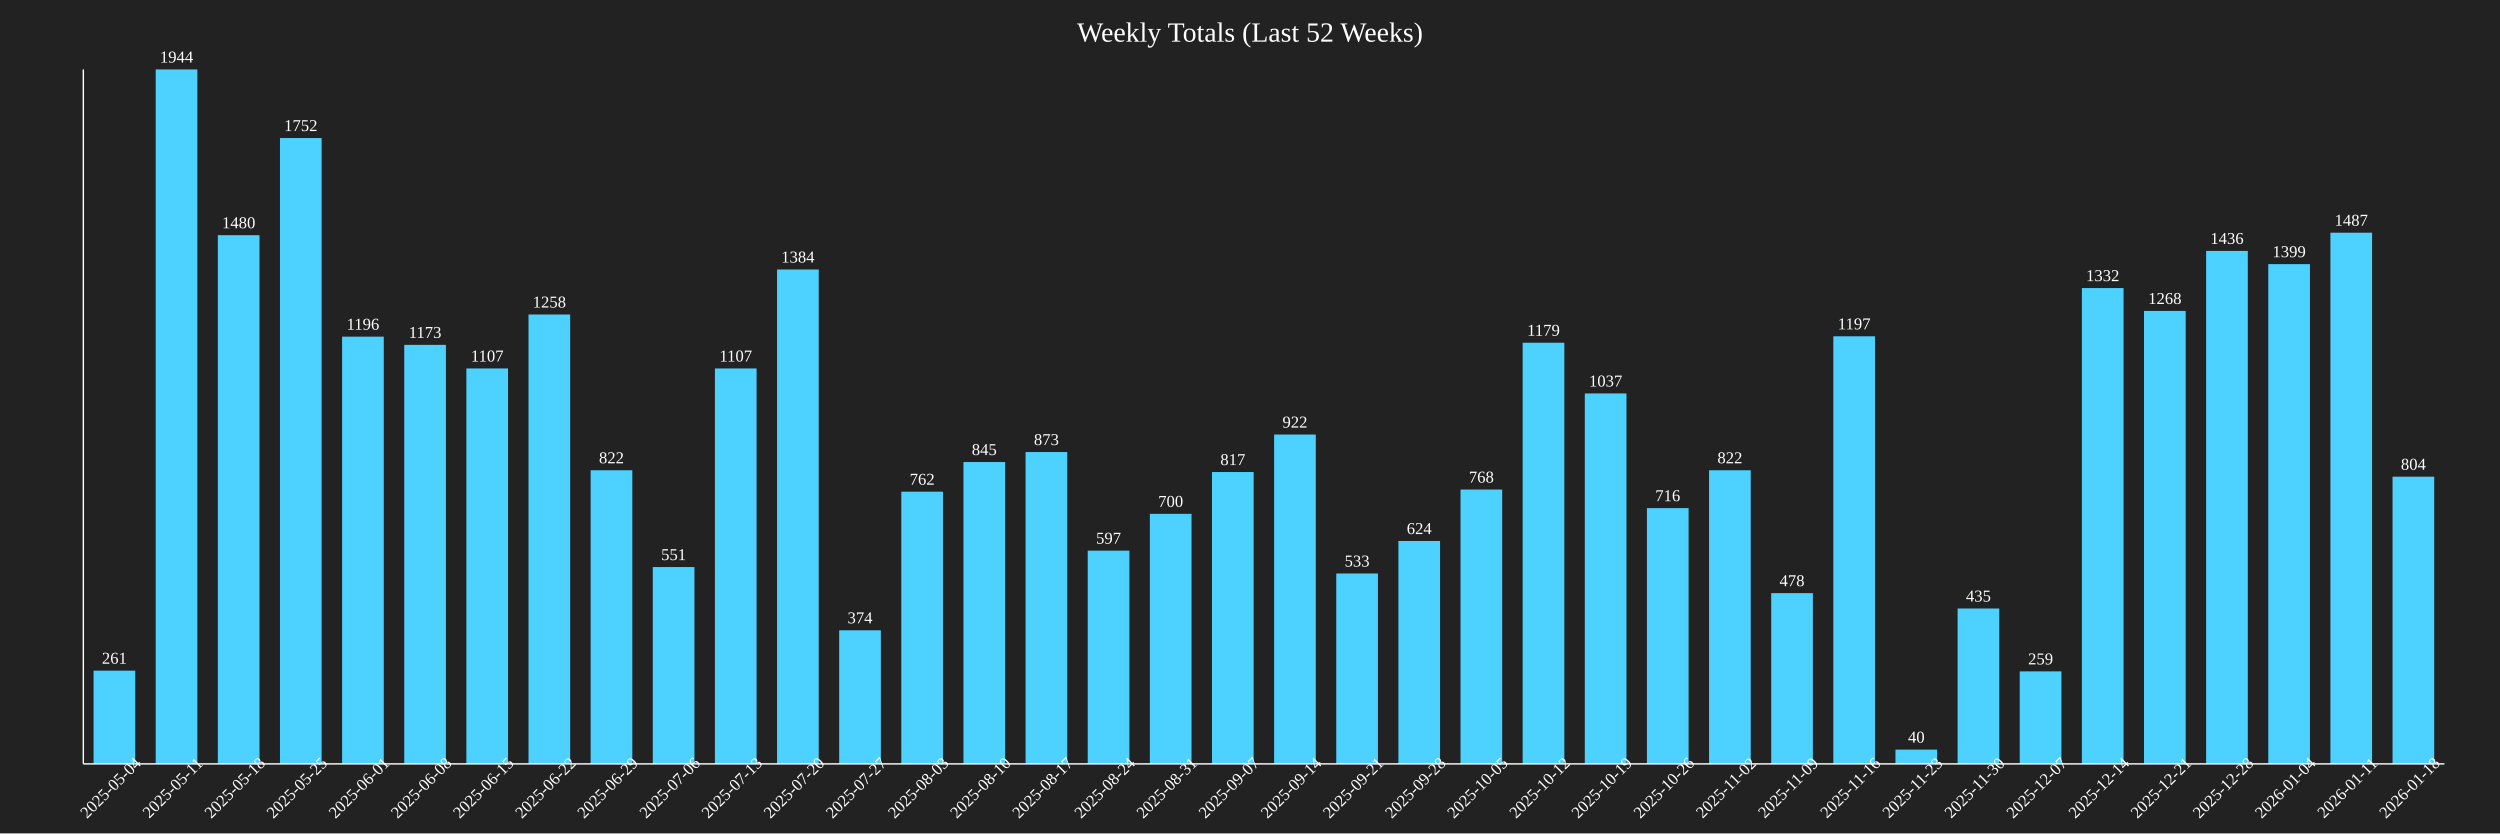
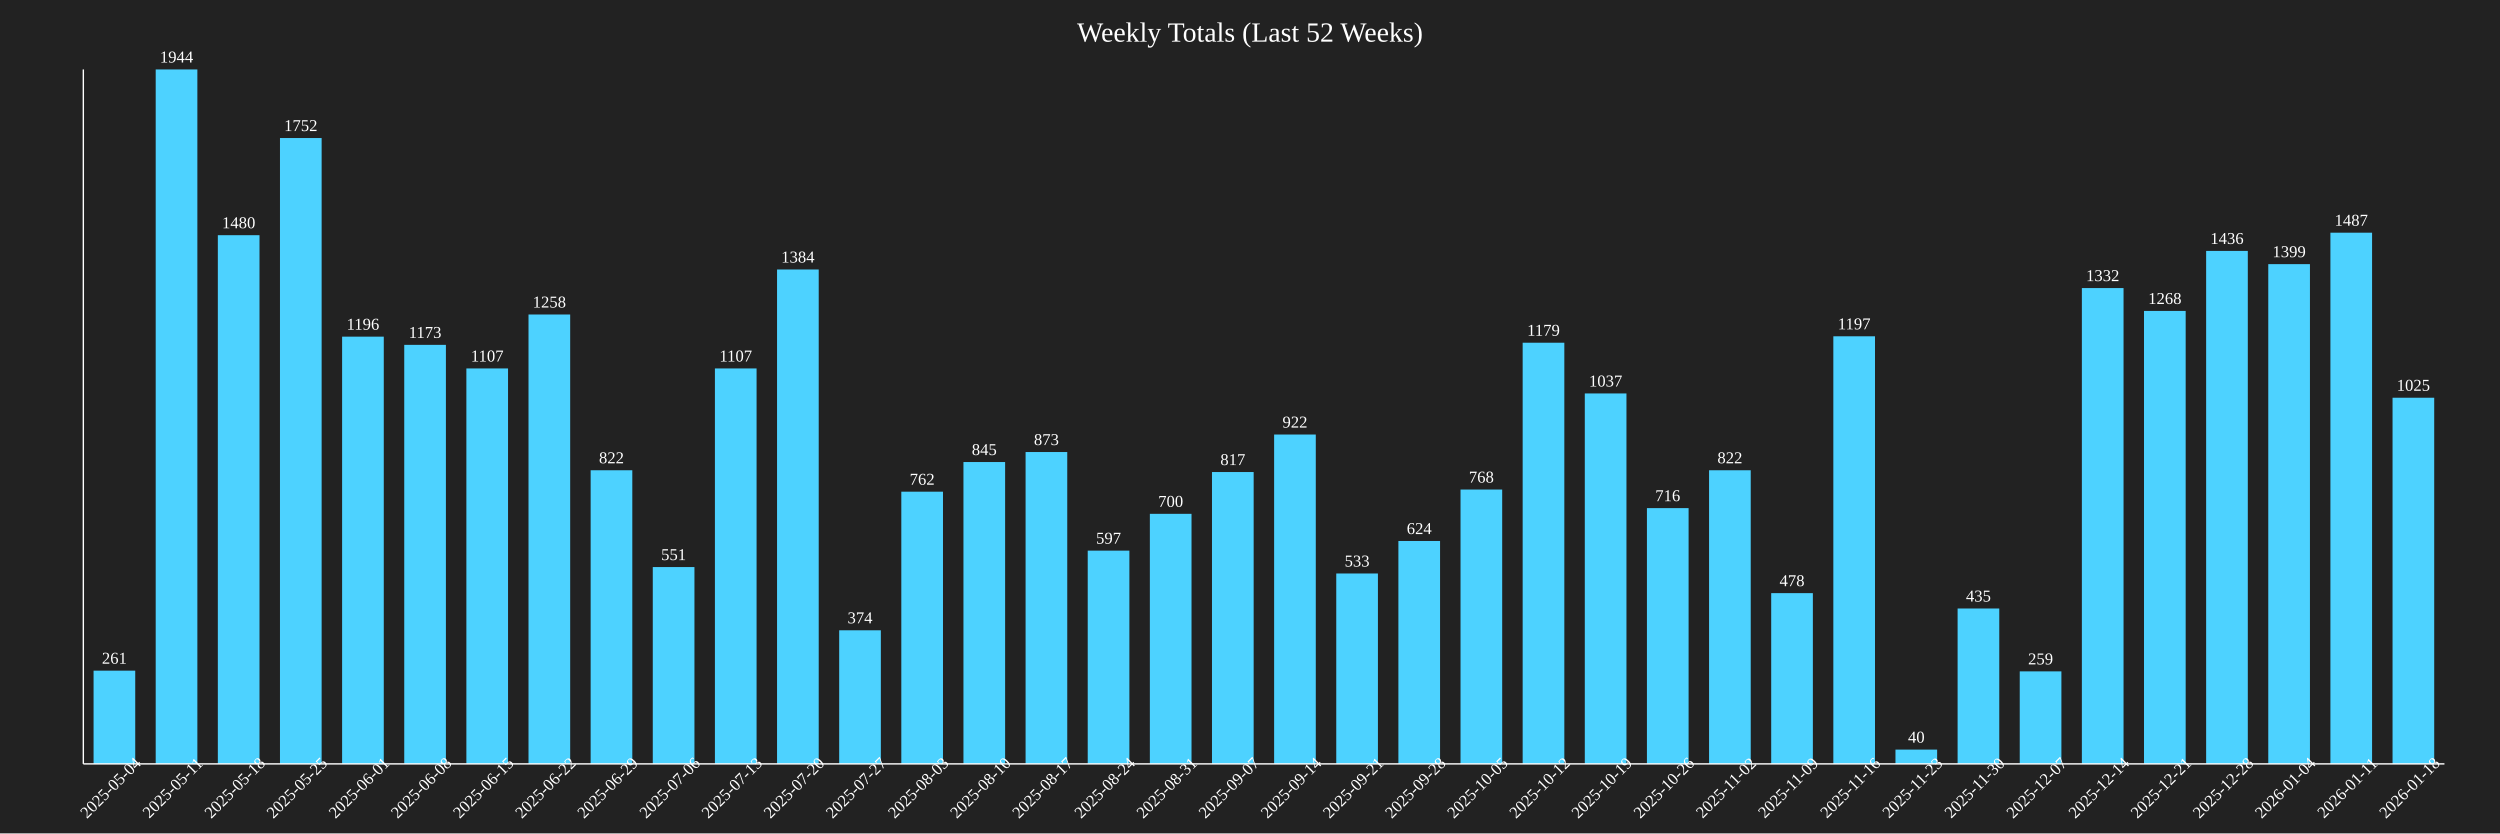
<svg xmlns="http://www.w3.org/2000/svg" baseProfile="full" height="600" version="1.1" width="1800">
  <defs />
  <rect fill="#222222" height="100%" width="100%" x="0" y="0" />
  <text fill="white" font-size="20" text-anchor="middle" x="900.0" y="30">Weekly Totals (Last 52 Weeks)</text>
  <rect fill="#4DD2FF" height="67.13" width="30" x="67.368" y="482.87" />
  <text fill="white" font-size="12" text-anchor="middle" x="82.368" y="477.87">261</text>
  <text fill="white" font-size="12" text-anchor="middle" transform="rotate(-45,82.36842,570)" x="82.368" y="570">2025-05-04</text>
  <rect fill="#4DD2FF" height="500.0" width="30" x="112.105" y="50.0" />
  <text fill="white" font-size="12" text-anchor="middle" x="127.105" y="45.0">1944</text>
  <text fill="white" font-size="12" text-anchor="middle" transform="rotate(-45,127.1053,570)" x="127.105" y="570">2025-05-11</text>
  <rect fill="#4DD2FF" height="380.658" width="30" x="156.842" y="169.342" />
  <text fill="white" font-size="12" text-anchor="middle" x="171.842" y="164.342">1480</text>
  <text fill="white" font-size="12" text-anchor="middle" transform="rotate(-45,171.8421,570)" x="171.842" y="570">2025-05-18</text>
  <rect fill="#4DD2FF" height="450.617" width="30" x="201.579" y="99.383" />
  <text fill="white" font-size="12" text-anchor="middle" x="216.579" y="94.383">1752</text>
  <text fill="white" font-size="12" text-anchor="middle" transform="rotate(-45,216.5789,570)" x="216.579" y="570">2025-05-25</text>
  <rect fill="#4DD2FF" height="307.613" width="30" x="246.316" y="242.387" />
  <text fill="white" font-size="12" text-anchor="middle" x="261.316" y="237.387">1196</text>
  <text fill="white" font-size="12" text-anchor="middle" transform="rotate(-45,261.3158,570)" x="261.316" y="570">2025-06-01</text>
  <rect fill="#4DD2FF" height="301.698" width="30" x="291.053" y="248.302" />
  <text fill="white" font-size="12" text-anchor="middle" x="306.053" y="243.302">1173</text>
  <text fill="white" font-size="12" text-anchor="middle" transform="rotate(-45,306.0526,570)" x="306.053" y="570">2025-06-08</text>
  <rect fill="#4DD2FF" height="284.722" width="30" x="335.789" y="265.278" />
  <text fill="white" font-size="12" text-anchor="middle" x="350.789" y="260.278">1107</text>
  <text fill="white" font-size="12" text-anchor="middle" transform="rotate(-45,350.7895,570)" x="350.789" y="570">2025-06-15</text>
  <rect fill="#4DD2FF" height="323.56" width="30" x="380.526" y="226.44" />
  <text fill="white" font-size="12" text-anchor="middle" x="395.526" y="221.44">1258</text>
  <text fill="white" font-size="12" text-anchor="middle" transform="rotate(-45,395.5263,570)" x="395.526" y="570">2025-06-22</text>
  <rect fill="#4DD2FF" height="211.42" width="30" x="425.263" y="338.58" />
  <text fill="white" font-size="12" text-anchor="middle" x="440.263" y="333.58">822</text>
  <text fill="white" font-size="12" text-anchor="middle" transform="rotate(-45,440.2632,570)" x="440.263" y="570">2025-06-29</text>
  <rect fill="#4DD2FF" height="141.718" width="30" x="470.0" y="408.282" />
  <text fill="white" font-size="12" text-anchor="middle" x="485.0" y="403.282">551</text>
  <text fill="white" font-size="12" text-anchor="middle" transform="rotate(-45,485.0,570)" x="485.0" y="570">2025-07-06</text>
  <rect fill="#4DD2FF" height="284.722" width="30" x="514.737" y="265.278" />
  <text fill="white" font-size="12" text-anchor="middle" x="529.737" y="260.278">1107</text>
  <text fill="white" font-size="12" text-anchor="middle" transform="rotate(-45,529.7368,570)" x="529.737" y="570">2025-07-13</text>
  <rect fill="#4DD2FF" height="355.967" width="30" x="559.474" y="194.033" />
  <text fill="white" font-size="12" text-anchor="middle" x="574.474" y="189.033">1384</text>
  <text fill="white" font-size="12" text-anchor="middle" transform="rotate(-45,574.4737,570)" x="574.474" y="570">2025-07-20</text>
  <rect fill="#4DD2FF" height="96.193" width="30" x="604.211" y="453.807" />
  <text fill="white" font-size="12" text-anchor="middle" x="619.211" y="448.807">374</text>
  <text fill="white" font-size="12" text-anchor="middle" transform="rotate(-45,619.2105,570)" x="619.211" y="570">2025-07-27</text>
  <rect fill="#4DD2FF" height="195.988" width="30" x="648.947" y="354.012" />
  <text fill="white" font-size="12" text-anchor="middle" x="663.947" y="349.012">762</text>
  <text fill="white" font-size="12" text-anchor="middle" transform="rotate(-45,663.9474,570)" x="663.947" y="570">2025-08-03</text>
  <rect fill="#4DD2FF" height="217.335" width="30" x="693.684" y="332.665" />
  <text fill="white" font-size="12" text-anchor="middle" x="708.684" y="327.665">845</text>
  <text fill="white" font-size="12" text-anchor="middle" transform="rotate(-45,708.6842,570)" x="708.684" y="570">2025-08-10</text>
  <rect fill="#4DD2FF" height="224.537" width="30" x="738.421" y="325.463" />
  <text fill="white" font-size="12" text-anchor="middle" x="753.421" y="320.463">873</text>
  <text fill="white" font-size="12" text-anchor="middle" transform="rotate(-45,753.4211,570)" x="753.421" y="570">2025-08-17</text>
  <rect fill="#4DD2FF" height="153.549" width="30" x="783.158" y="396.451" />
  <text fill="white" font-size="12" text-anchor="middle" x="798.158" y="391.451">597</text>
  <text fill="white" font-size="12" text-anchor="middle" transform="rotate(-45,798.1579,570)" x="798.158" y="570">2025-08-24</text>
  <rect fill="#4DD2FF" height="180.041" width="30" x="827.895" y="369.959" />
  <text fill="white" font-size="12" text-anchor="middle" x="842.895" y="364.959">700</text>
  <text fill="white" font-size="12" text-anchor="middle" transform="rotate(-45,842.8947,570)" x="842.895" y="570">2025-08-31</text>
  <rect fill="#4DD2FF" height="210.134" width="30" x="872.632" y="339.866" />
  <text fill="white" font-size="12" text-anchor="middle" x="887.632" y="334.866">817</text>
  <text fill="white" font-size="12" text-anchor="middle" transform="rotate(-45,887.6316,570)" x="887.632" y="570">2025-09-07</text>
  <rect fill="#4DD2FF" height="237.14" width="30" x="917.368" y="312.86" />
  <text fill="white" font-size="12" text-anchor="middle" x="932.368" y="307.86">922</text>
  <text fill="white" font-size="12" text-anchor="middle" transform="rotate(-45,932.3684,570)" x="932.368" y="570">2025-09-14</text>
  <rect fill="#4DD2FF" height="137.088" width="30" x="962.105" y="412.912" />
  <text fill="white" font-size="12" text-anchor="middle" x="977.105" y="407.912">533</text>
  <text fill="white" font-size="12" text-anchor="middle" transform="rotate(-45,977.1053,570)" x="977.105" y="570">2025-09-21</text>
  <rect fill="#4DD2FF" height="160.494" width="30" x="1006.842" y="389.506" />
  <text fill="white" font-size="12" text-anchor="middle" x="1021.842" y="384.506">624</text>
  <text fill="white" font-size="12" text-anchor="middle" transform="rotate(-45,1021.842,570)" x="1021.842" y="570">2025-09-28</text>
  <rect fill="#4DD2FF" height="197.531" width="30" x="1051.579" y="352.469" />
  <text fill="white" font-size="12" text-anchor="middle" x="1066.579" y="347.469">768</text>
  <text fill="white" font-size="12" text-anchor="middle" transform="rotate(-45,1066.579,570)" x="1066.579" y="570">2025-10-05</text>
  <rect fill="#4DD2FF" height="303.241" width="30" x="1096.316" y="246.759" />
  <text fill="white" font-size="12" text-anchor="middle" x="1111.316" y="241.759">1179</text>
  <text fill="white" font-size="12" text-anchor="middle" transform="rotate(-45,1111.316,570)" x="1111.316" y="570">2025-10-12</text>
  <rect fill="#4DD2FF" height="266.718" width="30" x="1141.053" y="283.282" />
  <text fill="white" font-size="12" text-anchor="middle" x="1156.053" y="278.282">1037</text>
  <text fill="white" font-size="12" text-anchor="middle" transform="rotate(-45,1156.053,570)" x="1156.053" y="570">2025-10-19</text>
  <rect fill="#4DD2FF" height="184.156" width="30" x="1185.789" y="365.844" />
  <text fill="white" font-size="12" text-anchor="middle" x="1200.789" y="360.844">716</text>
  <text fill="white" font-size="12" text-anchor="middle" transform="rotate(-45,1200.789,570)" x="1200.789" y="570">2025-10-26</text>
  <rect fill="#4DD2FF" height="211.42" width="30" x="1230.526" y="338.58" />
  <text fill="white" font-size="12" text-anchor="middle" x="1245.526" y="333.58">822</text>
  <text fill="white" font-size="12" text-anchor="middle" transform="rotate(-45,1245.526,570)" x="1245.526" y="570">2025-11-02</text>
  <rect fill="#4DD2FF" height="122.942" width="30" x="1275.263" y="427.058" />
  <text fill="white" font-size="12" text-anchor="middle" x="1290.263" y="422.058">478</text>
  <text fill="white" font-size="12" text-anchor="middle" transform="rotate(-45,1290.263,570)" x="1290.263" y="570">2025-11-09</text>
  <rect fill="#4DD2FF" height="307.87" width="30" x="1320.0" y="242.13" />
  <text fill="white" font-size="12" text-anchor="middle" x="1335.0" y="237.13">1197</text>
  <text fill="white" font-size="12" text-anchor="middle" transform="rotate(-45,1335.0,570)" x="1335.0" y="570">2025-11-16</text>
  <rect fill="#4DD2FF" height="10.288" width="30" x="1364.737" y="539.712" />
  <text fill="white" font-size="12" text-anchor="middle" x="1379.737" y="534.712">40</text>
  <text fill="white" font-size="12" text-anchor="middle" transform="rotate(-45,1379.737,570)" x="1379.737" y="570">2025-11-23</text>
  <rect fill="#4DD2FF" height="111.883" width="30" x="1409.474" y="438.117" />
  <text fill="white" font-size="12" text-anchor="middle" x="1424.474" y="433.117">435</text>
  <text fill="white" font-size="12" text-anchor="middle" transform="rotate(-45,1424.474,570)" x="1424.474" y="570">2025-11-30</text>
  <rect fill="#4DD2FF" height="66.615" width="30" x="1454.211" y="483.385" />
  <text fill="white" font-size="12" text-anchor="middle" x="1469.211" y="478.385">259</text>
  <text fill="white" font-size="12" text-anchor="middle" transform="rotate(-45,1469.211,570)" x="1469.211" y="570">2025-12-07</text>
  <rect fill="#4DD2FF" height="342.593" width="30" x="1498.947" y="207.407" />
  <text fill="white" font-size="12" text-anchor="middle" x="1513.947" y="202.407">1332</text>
  <text fill="white" font-size="12" text-anchor="middle" transform="rotate(-45,1513.947,570)" x="1513.947" y="570">2025-12-14</text>
  <rect fill="#4DD2FF" height="326.132" width="30" x="1543.684" y="223.868" />
  <text fill="white" font-size="12" text-anchor="middle" x="1558.684" y="218.868">1268</text>
  <text fill="white" font-size="12" text-anchor="middle" transform="rotate(-45,1558.684,570)" x="1558.684" y="570">2025-12-21</text>
  <rect fill="#4DD2FF" height="369.342" width="30" x="1588.421" y="180.658" />
  <text fill="white" font-size="12" text-anchor="middle" x="1603.421" y="175.658">1436</text>
  <text fill="white" font-size="12" text-anchor="middle" transform="rotate(-45,1603.421,570)" x="1603.421" y="570">2025-12-28</text>
  <rect fill="#4DD2FF" height="359.825" width="30" x="1633.158" y="190.175" />
  <text fill="white" font-size="12" text-anchor="middle" x="1648.158" y="185.175">1399</text>
  <text fill="white" font-size="12" text-anchor="middle" transform="rotate(-45,1648.158,570)" x="1648.158" y="570">2026-01-04</text>
  <rect fill="#4DD2FF" height="382.459" width="30" x="1677.895" y="167.541" />
  <text fill="white" font-size="12" text-anchor="middle" x="1692.895" y="162.541">1487</text>
  <text fill="white" font-size="12" text-anchor="middle" transform="rotate(-45,1692.895,570)" x="1692.895" y="570">2026-01-11</text>
-   <rect fill="#4DD2FF" height="206.79" width="30" x="1722.632" y="343.21" />
-   <text fill="white" font-size="12" text-anchor="middle" x="1737.632" y="338.21">804</text>
+   <rect fill="#4DD2FF" height="263.632" width="30" x="1722.632" y="286.368" />
+   <text fill="white" font-size="12" text-anchor="middle" x="1737.632" y="281.368">1025</text>
  <text fill="white" font-size="12" text-anchor="middle" transform="rotate(-45,1737.632,570)" x="1737.632" y="570">2026-01-18</text>
  <line stroke="white" x1="60" x2="60" y1="50" y2="550" />
  <line stroke="white" x1="60" x2="1760" y1="550" y2="550" />
</svg>
